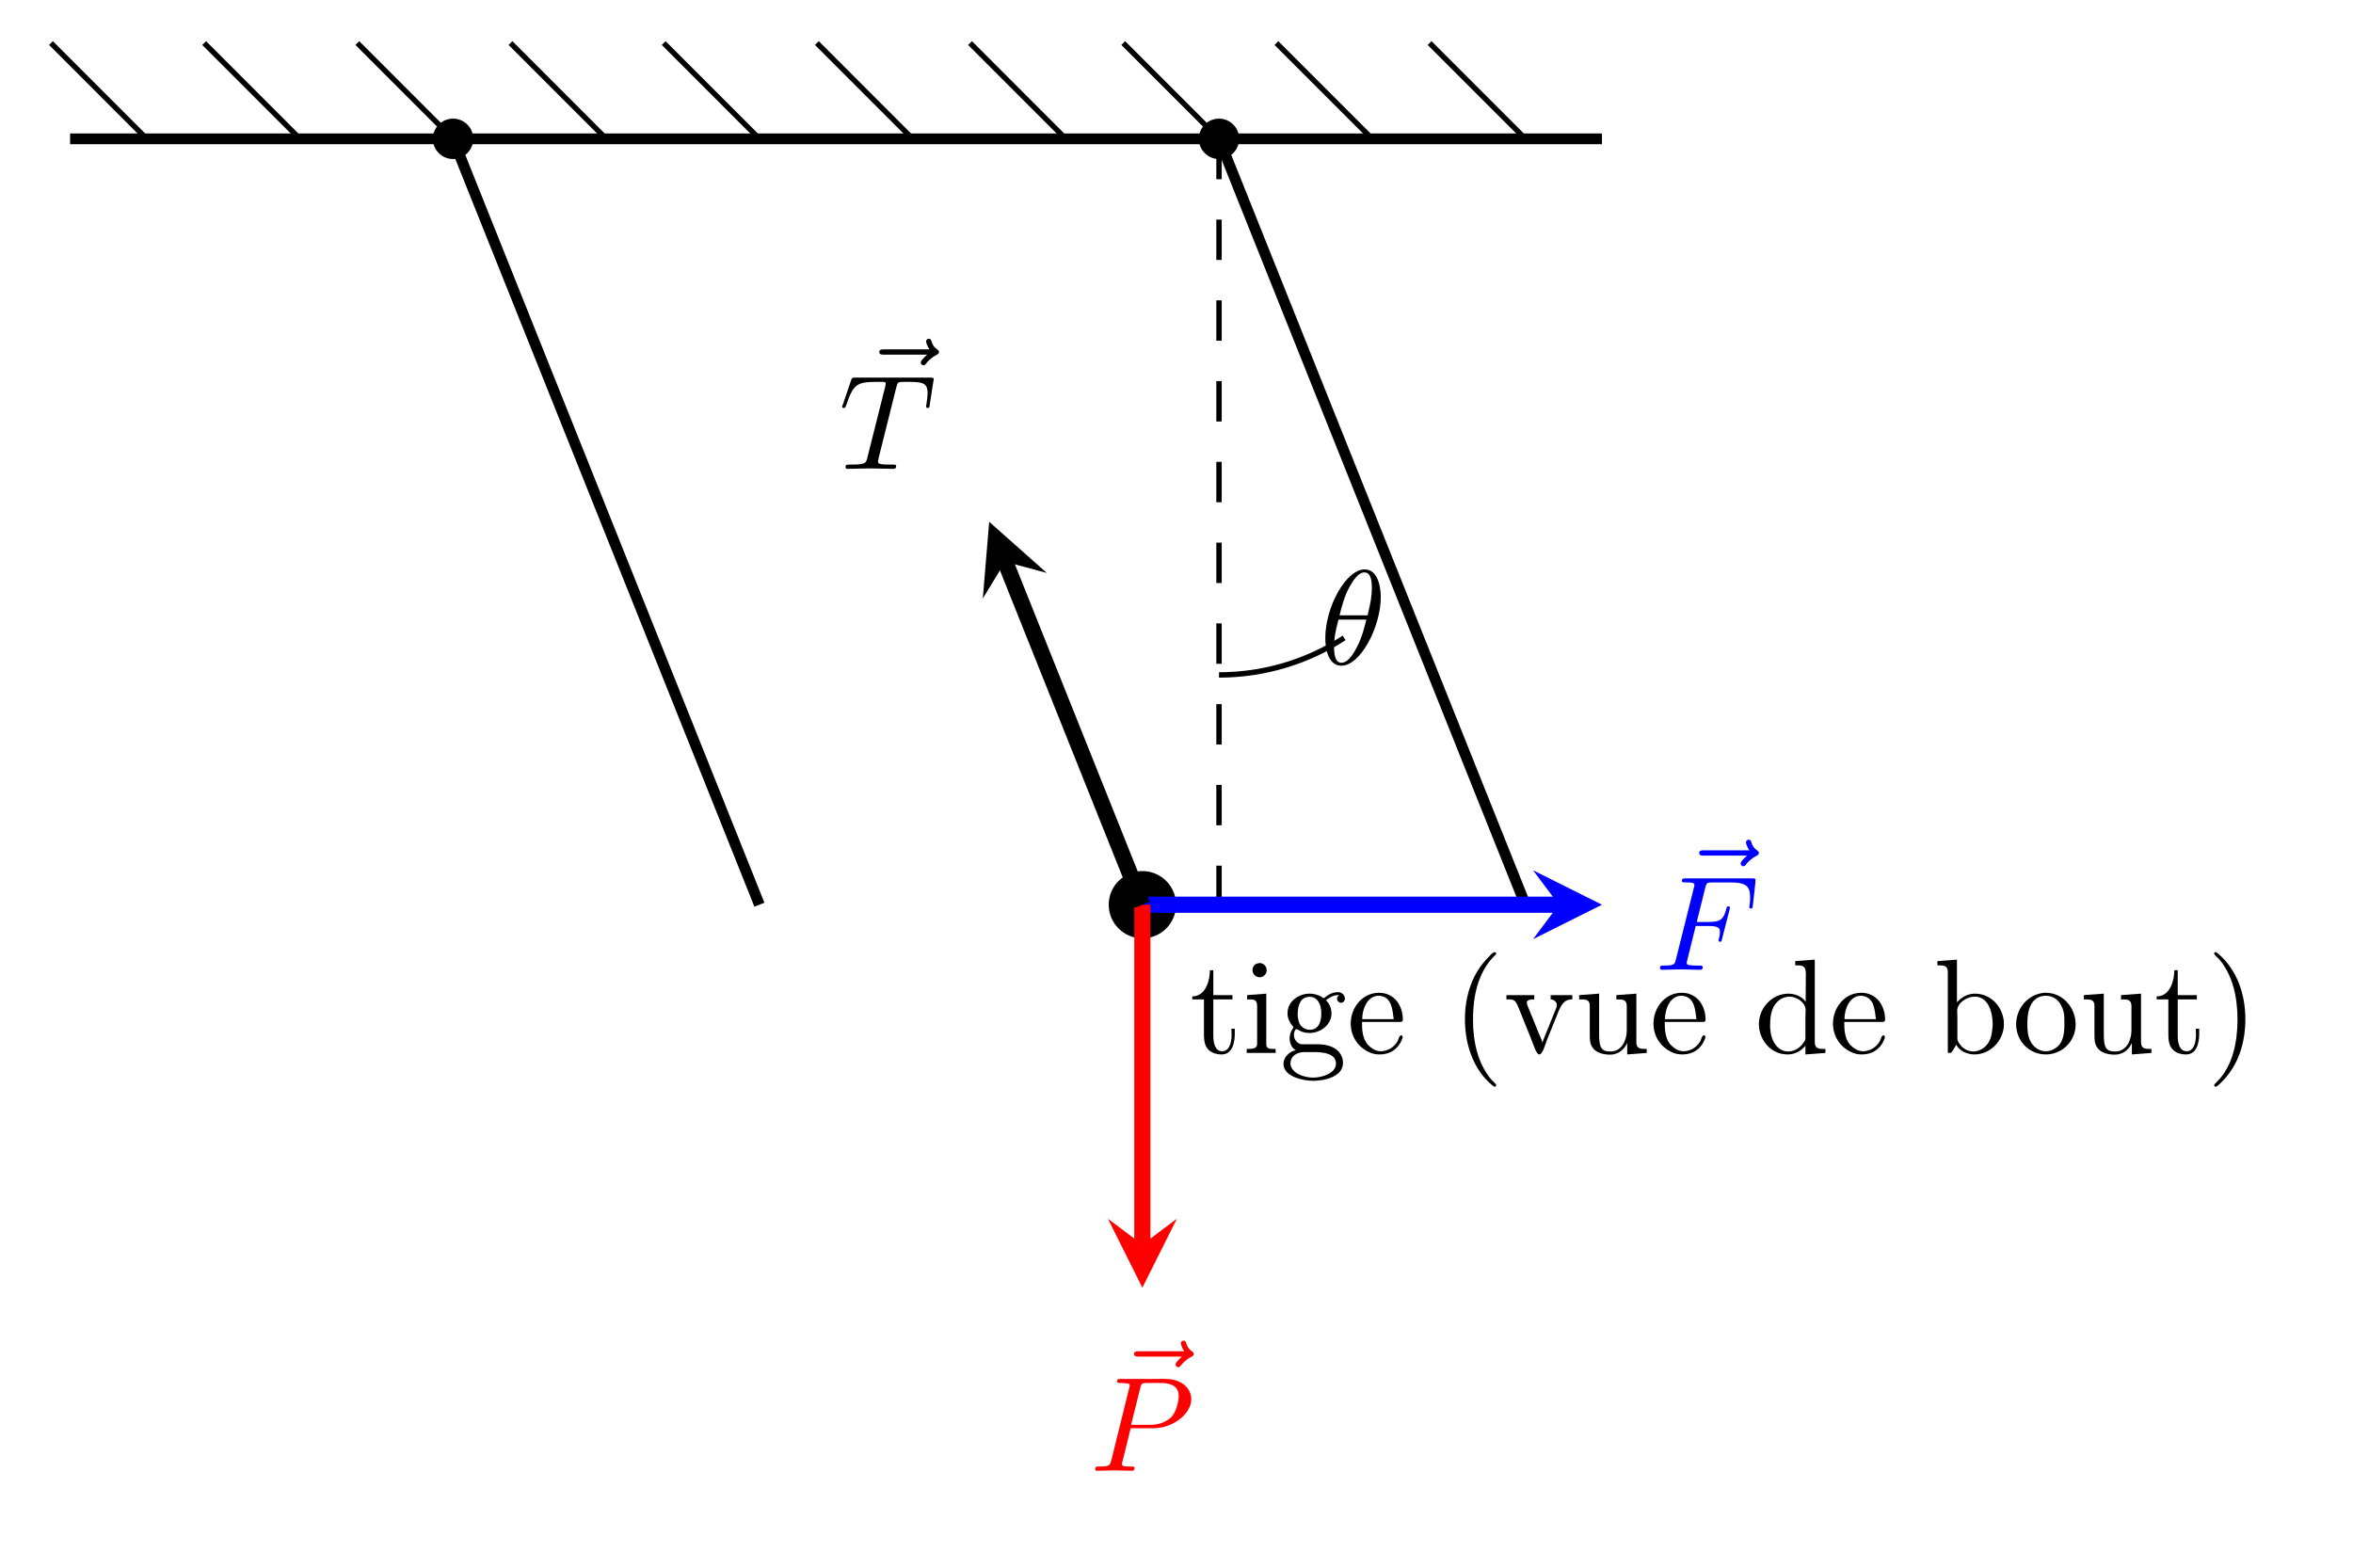
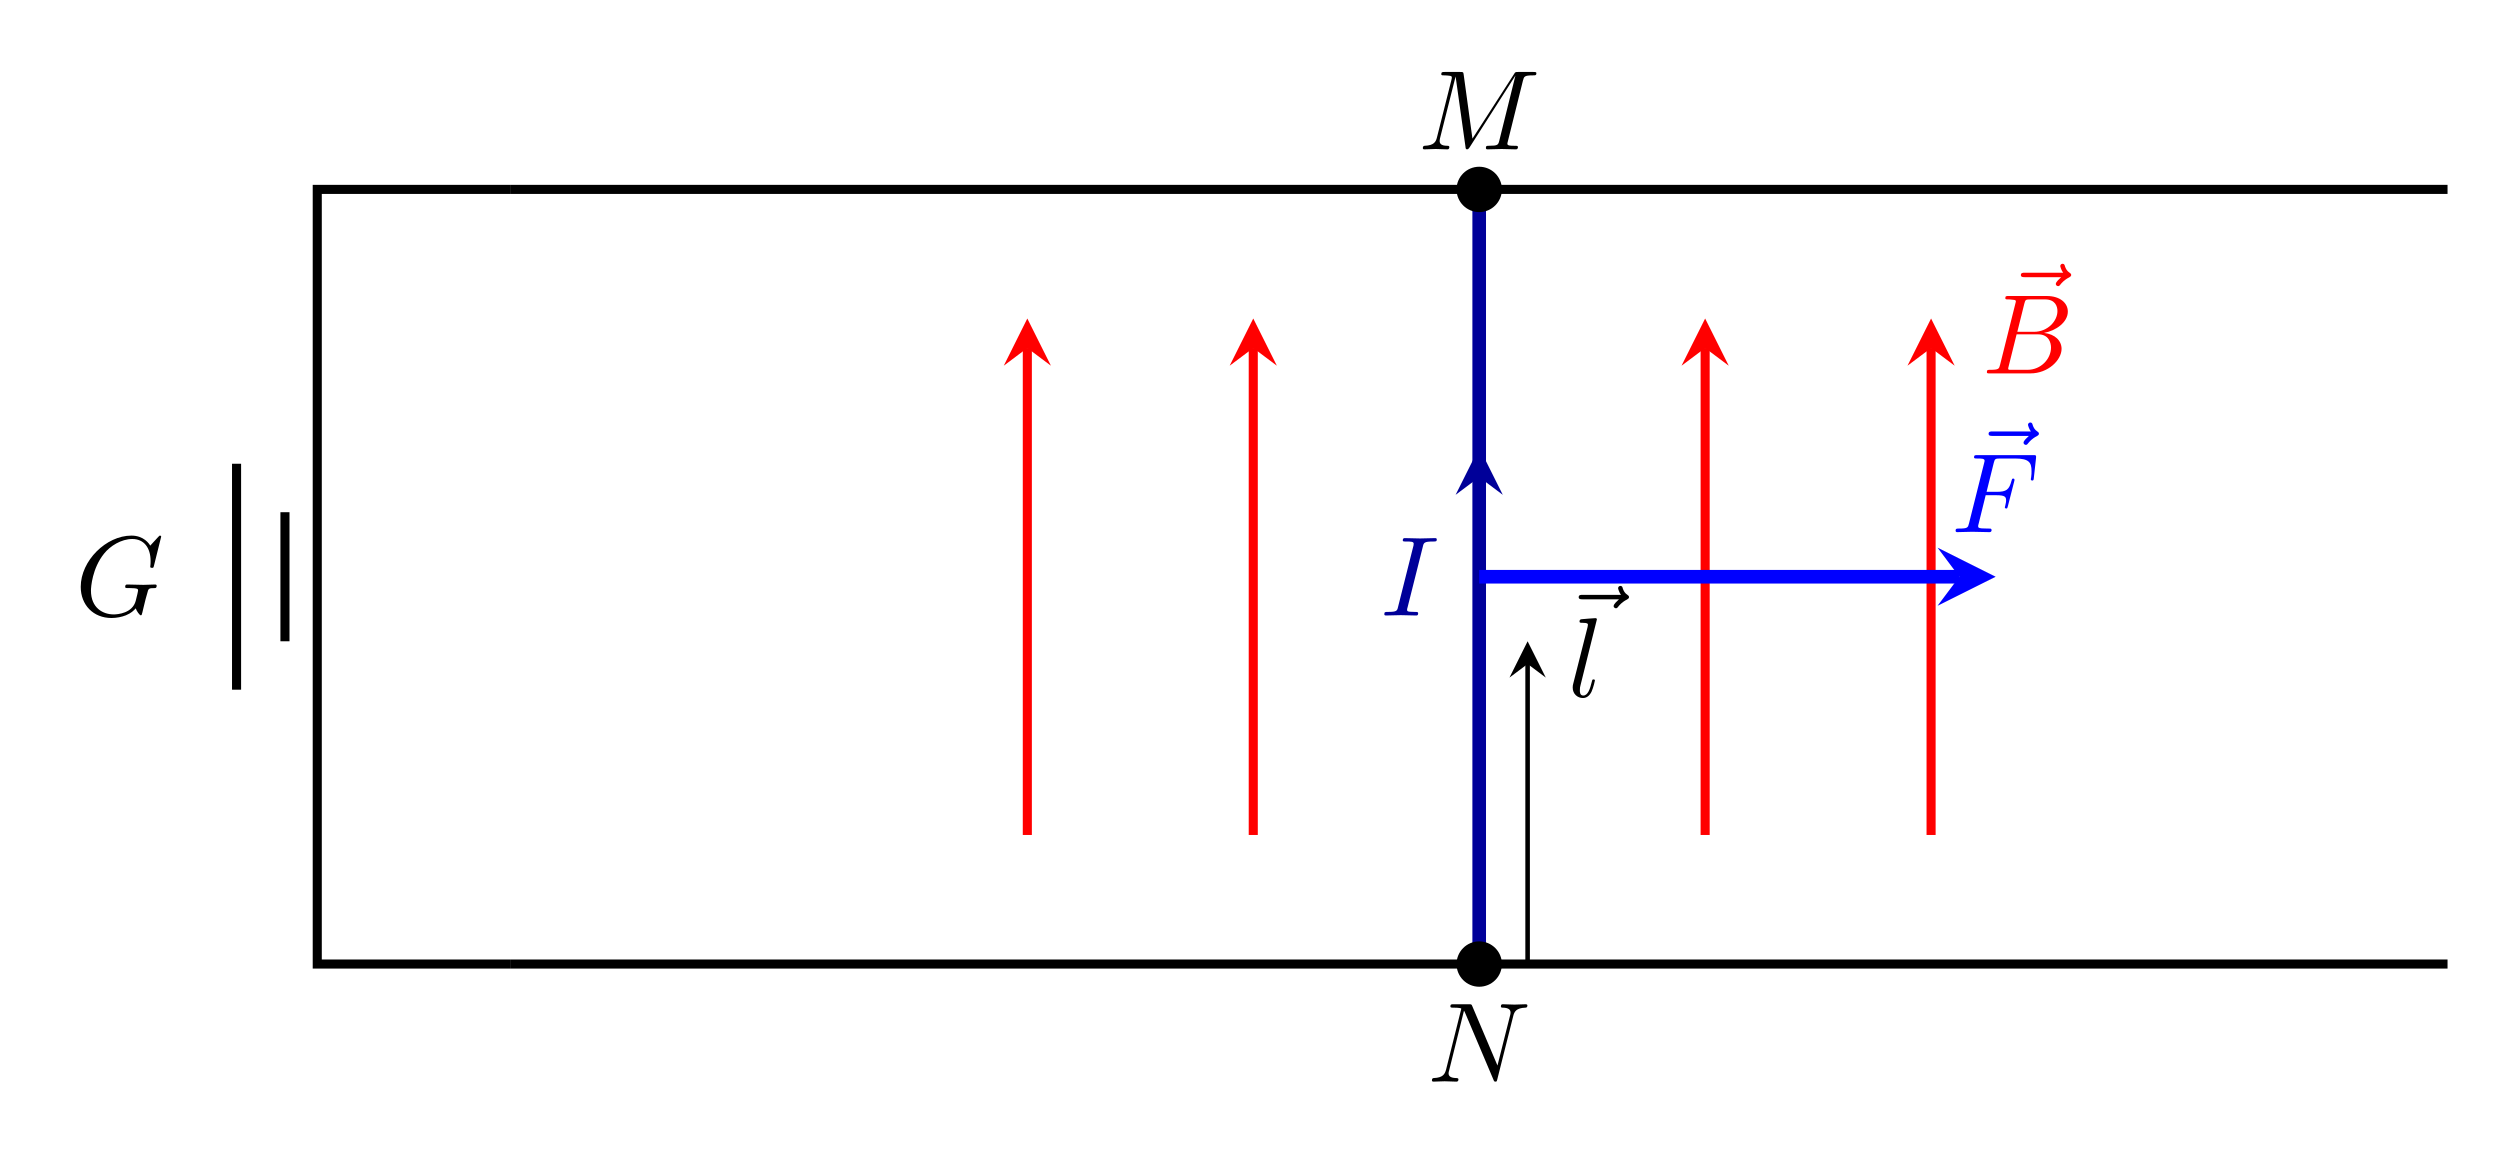
- <svg xmlns="http://www.w3.org/2000/svg" xmlns:xlink="http://www.w3.org/1999/xlink" width="172.931pt" height="115.176pt" viewBox="0 0 172.931 115.176">
+ <svg xmlns="http://www.w3.org/2000/svg" xmlns:xlink="http://www.w3.org/1999/xlink" width="218.056pt" height="101.302pt" viewBox="0 0 218.056 101.302">
  <defs>
    <g>
      <g id="glyph-0-0">
-         <path d="M 1.469 -6.094 C 1.469 -5.406 1.188 -4.172 0.172 -4.172 L 0.172 -3.953 L 1.031 -3.953 L 1.031 -1.406 C 1.031 -1.078 1.047 -0.75 1.203 -0.469 C 1.422 -0.062 1.891 0.094 2.328 0.094 C 3.141 0.094 3.297 -0.812 3.297 -1.438 L 3.297 -1.797 L 3.047 -1.797 C 3.047 -1.656 3.062 -1.5 3.062 -1.344 C 3.062 -0.906 2.953 -0.141 2.375 -0.141 C 1.812 -0.141 1.719 -0.828 1.719 -1.281 L 1.719 -3.953 L 3.125 -3.953 L 3.125 -4.266 L 1.719 -4.266 L 1.719 -6.094 Z M 1.469 -6.094 " />
+         <path d="M 7.516 -6.875 C 7.516 -6.906 7.5 -6.969 7.406 -6.969 C 7.375 -6.969 7.375 -6.969 7.266 -6.859 L 6.562 -6.094 C 6.484 -6.234 6.016 -6.969 4.922 -6.969 C 2.719 -6.969 0.5 -4.781 0.5 -2.5 C 0.5 -0.922 1.594 0.219 3.188 0.219 C 3.625 0.219 4.078 0.125 4.438 -0.016 C 4.922 -0.219 5.109 -0.422 5.297 -0.625 C 5.375 -0.375 5.641 -0.016 5.734 -0.016 C 5.781 -0.016 5.812 -0.047 5.812 -0.047 C 5.828 -0.062 5.922 -0.438 5.969 -0.656 L 6.156 -1.422 C 6.203 -1.578 6.25 -1.75 6.297 -1.922 C 6.406 -2.359 6.406 -2.391 6.969 -2.391 C 7.016 -2.391 7.125 -2.406 7.125 -2.594 C 7.125 -2.656 7.078 -2.703 7 -2.703 C 6.781 -2.703 6.188 -2.672 5.969 -2.672 C 5.656 -2.672 4.891 -2.703 4.578 -2.703 C 4.484 -2.703 4.375 -2.703 4.375 -2.5 C 4.375 -2.391 4.453 -2.391 4.672 -2.391 C 4.672 -2.391 4.969 -2.391 5.188 -2.375 C 5.453 -2.344 5.5 -2.312 5.5 -2.188 C 5.5 -2.094 5.391 -1.656 5.297 -1.281 C 5.016 -0.203 3.734 -0.094 3.375 -0.094 C 2.438 -0.094 1.391 -0.656 1.391 -2.172 C 1.391 -2.469 1.5 -4.109 2.531 -5.391 C 3.062 -6.062 4.031 -6.672 5 -6.672 C 6.016 -6.672 6.594 -5.906 6.594 -4.75 C 6.594 -4.359 6.562 -4.359 6.562 -4.25 C 6.562 -4.156 6.672 -4.156 6.719 -4.156 C 6.844 -4.156 6.844 -4.172 6.891 -4.359 Z M 7.516 -6.875 " />
      </g>
      <g id="glyph-0-1">
-         <path d="M 0.359 -4.266 L 0.359 -3.953 L 0.547 -3.953 C 0.844 -3.953 1.094 -3.922 1.094 -3.469 L 1.094 -0.719 C 1.094 -0.375 0.922 -0.312 0.328 -0.312 L 0.328 -0.016 L 2.453 -0.016 L 2.453 -0.312 L 2.25 -0.312 C 2 -0.312 1.766 -0.344 1.766 -0.656 L 1.766 -4.375 Z M 1.203 -6.609 C 0.953 -6.594 0.75 -6.375 0.75 -6.109 C 0.75 -5.812 1 -5.578 1.281 -5.578 C 1.547 -5.578 1.797 -5.797 1.797 -6.109 C 1.797 -6.391 1.547 -6.625 1.281 -6.625 C 1.25 -6.625 1.219 -6.609 1.203 -6.609 Z M 1.203 -6.609 " />
+         <path d="M 7.484 -5.719 C 7.578 -6.109 7.75 -6.422 8.547 -6.453 C 8.594 -6.453 8.719 -6.453 8.719 -6.641 C 8.719 -6.656 8.719 -6.75 8.578 -6.75 C 8.266 -6.75 7.906 -6.719 7.594 -6.719 C 7.25 -6.719 6.906 -6.75 6.578 -6.75 C 6.516 -6.75 6.406 -6.75 6.406 -6.562 C 6.406 -6.453 6.5 -6.453 6.578 -6.453 C 7.141 -6.438 7.25 -6.234 7.25 -6.016 C 7.25 -5.984 7.234 -5.828 7.219 -5.812 L 6.109 -1.406 L 3.922 -6.562 C 3.844 -6.75 3.844 -6.75 3.609 -6.75 L 2.281 -6.75 C 2.094 -6.75 2 -6.75 2 -6.562 C 2 -6.453 2.094 -6.453 2.281 -6.453 C 2.328 -6.453 2.953 -6.453 2.953 -6.359 L 1.625 -1.047 C 1.516 -0.656 1.359 -0.344 0.547 -0.312 C 0.5 -0.312 0.391 -0.297 0.391 -0.109 C 0.391 -0.047 0.438 0 0.516 0 C 0.828 0 1.172 -0.031 1.5 -0.031 C 1.844 -0.031 2.203 0 2.516 0 C 2.578 0 2.703 0 2.703 -0.203 C 2.703 -0.297 2.609 -0.312 2.5 -0.312 C 1.922 -0.328 1.844 -0.547 1.844 -0.734 C 1.844 -0.812 1.859 -0.859 1.891 -0.969 L 3.188 -6.188 C 3.234 -6.125 3.234 -6.109 3.281 -6.016 L 5.75 -0.188 C 5.812 -0.016 5.844 0 5.938 0 C 6.047 0 6.047 -0.031 6.094 -0.203 Z M 7.484 -5.719 " />
      </g>
      <g id="glyph-0-2">
-         <path d="M 1.172 -0.234 L 1.172 -0.219 C 0.719 -0.125 0.281 0.312 0.281 0.781 C 0.281 1.719 1.703 2.031 2.469 2.031 C 3.297 2.031 4.656 1.734 4.656 0.719 C 4.656 0.062 4.203 -0.375 3.609 -0.547 C 3.25 -0.656 2.891 -0.656 2.516 -0.656 L 1.609 -0.656 C 1.297 -0.688 1.047 -1.016 1.047 -1.328 L 1.047 -1.375 C 1.062 -1.5 1.125 -1.766 1.219 -1.766 C 1.359 -1.734 1.5 -1.625 1.641 -1.578 C 1.812 -1.516 2.016 -1.484 2.203 -1.484 C 3.016 -1.484 3.812 -2.094 3.812 -2.922 C 3.812 -3.266 3.672 -3.656 3.406 -3.875 L 3.406 -3.891 C 3.672 -4.078 3.922 -4.266 4.281 -4.266 C 4.312 -4.266 4.344 -4.266 4.375 -4.25 C 4.281 -4.188 4.219 -4.125 4.219 -4 C 4.219 -3.844 4.359 -3.703 4.516 -3.703 C 4.672 -3.703 4.797 -3.844 4.797 -4 C 4.797 -4.266 4.578 -4.484 4.297 -4.484 C 3.953 -4.484 3.625 -4.344 3.359 -4.125 C 3.328 -4.094 3.297 -4.062 3.25 -4.047 C 3.188 -4.047 3.109 -4.125 3.062 -4.156 C 2.797 -4.297 2.5 -4.375 2.203 -4.375 C 1.422 -4.375 0.578 -3.828 0.578 -2.922 C 0.578 -2.594 0.719 -2.297 0.906 -2.047 C 0.953 -2 1.016 -1.953 1.016 -1.906 C 1.016 -1.859 0.953 -1.812 0.938 -1.766 C 0.812 -1.578 0.734 -1.328 0.734 -1.094 C 0.734 -0.781 0.875 -0.375 1.172 -0.234 Z M 0.797 0.828 L 0.797 0.75 C 0.797 0.234 1.25 -0.078 1.797 -0.078 L 2.562 -0.078 C 3.188 -0.078 4.141 0.016 4.141 0.766 C 4.141 1.5 3.078 1.797 2.469 1.797 C 1.812 1.797 0.906 1.5 0.797 0.828 Z M 1.328 -2.734 L 1.328 -2.859 C 1.328 -3.406 1.469 -4.141 2.203 -4.141 C 2.812 -4.141 3.062 -3.562 3.062 -2.922 C 3.062 -2.516 2.984 -1.719 2.203 -1.719 C 1.953 -1.719 1.703 -1.844 1.531 -2.062 C 1.391 -2.25 1.359 -2.5 1.328 -2.734 Z M 1.328 -2.734 " />
+         <path d="M 9.156 -6 C 9.25 -6.344 9.266 -6.453 10.016 -6.453 C 10.234 -6.453 10.328 -6.453 10.328 -6.641 C 10.328 -6.75 10.234 -6.75 10.062 -6.75 L 8.75 -6.75 C 8.5 -6.75 8.484 -6.75 8.375 -6.562 L 4.75 -0.938 L 3.984 -6.531 C 3.953 -6.75 3.938 -6.75 3.672 -6.75 L 2.328 -6.75 C 2.141 -6.75 2.031 -6.75 2.031 -6.562 C 2.031 -6.453 2.109 -6.453 2.312 -6.453 C 2.438 -6.453 2.625 -6.438 2.734 -6.422 C 2.891 -6.406 2.953 -6.375 2.953 -6.266 C 2.953 -6.234 2.953 -6.203 2.922 -6.078 L 1.656 -1.047 C 1.562 -0.656 1.391 -0.344 0.594 -0.312 C 0.547 -0.312 0.422 -0.297 0.422 -0.125 C 0.422 -0.031 0.469 0 0.547 0 C 0.875 0 1.219 -0.031 1.547 -0.031 C 1.875 -0.031 2.234 0 2.562 0 C 2.609 0 2.734 0 2.734 -0.203 C 2.734 -0.312 2.625 -0.312 2.562 -0.312 C 2 -0.312 1.891 -0.516 1.891 -0.734 C 1.891 -0.812 1.906 -0.859 1.922 -0.969 L 3.281 -6.359 L 4.141 -0.234 C 4.156 -0.109 4.156 0 4.281 0 C 4.391 0 4.453 -0.109 4.5 -0.172 L 8.5 -6.438 L 7.094 -0.766 C 7 -0.391 6.969 -0.312 6.188 -0.312 C 6.016 -0.312 5.922 -0.312 5.922 -0.125 C 5.922 0 6.031 0 6.062 0 C 6.344 0 7.016 -0.031 7.297 -0.031 C 7.688 -0.031 8.125 0 8.531 0 C 8.578 0 8.719 0 8.719 -0.203 C 8.719 -0.312 8.625 -0.312 8.438 -0.312 C 8.078 -0.312 7.797 -0.312 7.797 -0.484 C 7.797 -0.531 7.797 -0.547 7.844 -0.719 Z M 9.156 -6 " />
      </g>
      <g id="glyph-0-3">
-         <path d="M 1.109 -2.297 L 3.953 -2.297 C 4.062 -2.297 4.109 -2.359 4.109 -2.469 C 4.109 -3.516 3.469 -4.438 2.359 -4.438 C 1.141 -4.438 0.281 -3.359 0.281 -2.172 C 0.281 -1.266 0.781 -0.453 1.656 -0.062 C 1.875 0.047 2.141 0.094 2.391 0.094 L 2.422 0.094 C 3.188 0.094 3.812 -0.328 4.078 -1.094 C 4.094 -1.125 4.094 -1.156 4.094 -1.188 C 4.094 -1.25 4.062 -1.312 3.984 -1.312 C 3.844 -1.312 3.781 -0.984 3.719 -0.875 C 3.469 -0.438 3 -0.141 2.484 -0.141 C 2.109 -0.141 1.797 -0.359 1.531 -0.625 C 1.141 -1.078 1.109 -1.719 1.109 -2.297 Z M 1.125 -2.5 C 1.125 -3.266 1.516 -4.219 2.328 -4.219 L 2.391 -4.219 C 3.359 -4.125 3.344 -3.094 3.438 -2.5 Z M 1.125 -2.5 " />
+         <path d="M 3.703 -6 C 3.781 -6.344 3.812 -6.453 4.594 -6.453 C 4.844 -6.453 4.922 -6.453 4.922 -6.641 C 4.922 -6.75 4.812 -6.75 4.766 -6.75 C 4.484 -6.75 3.75 -6.719 3.469 -6.719 C 3.172 -6.719 2.438 -6.75 2.141 -6.75 C 2.078 -6.75 1.953 -6.75 1.953 -6.562 C 1.953 -6.453 2.031 -6.453 2.219 -6.453 C 2.641 -6.453 2.906 -6.453 2.906 -6.266 C 2.906 -6.219 2.906 -6.188 2.891 -6.109 L 1.547 -0.766 C 1.469 -0.406 1.438 -0.312 0.656 -0.312 C 0.422 -0.312 0.344 -0.312 0.344 -0.109 C 0.344 0 0.453 0 0.484 0 C 0.766 0 1.5 -0.031 1.781 -0.031 C 2.078 -0.031 2.812 0 3.109 0 C 3.188 0 3.297 0 3.297 -0.188 C 3.297 -0.312 3.219 -0.312 3 -0.312 C 2.828 -0.312 2.781 -0.312 2.578 -0.328 C 2.375 -0.344 2.328 -0.391 2.328 -0.5 C 2.328 -0.578 2.359 -0.656 2.375 -0.719 Z M 3.703 -6 " />
      </g>
      <g id="glyph-0-4">
-         <path d="M 3.141 -7.422 C 3 -7.375 2.812 -7.172 2.703 -7.047 C 1.484 -5.828 0.984 -4.156 0.984 -2.484 C 0.984 -0.688 1.578 1.219 3.031 2.391 C 3.078 2.406 3.141 2.469 3.188 2.469 C 3.25 2.469 3.281 2.406 3.281 2.359 C 3.281 2.25 3.016 2.047 2.906 1.922 C 1.891 0.703 1.578 -0.922 1.578 -2.469 C 1.578 -4.109 1.906 -5.891 3.125 -7.125 C 3.188 -7.188 3.281 -7.25 3.281 -7.328 C 3.281 -7.391 3.234 -7.422 3.172 -7.422 C 3.172 -7.422 3.141 -7.422 3.141 -7.422 Z M 3.141 -7.422 " />
+         <path d="M 5.312 -5.891 C 5.172 -5.75 4.844 -5.484 4.844 -5.297 C 4.844 -5.203 4.938 -5.109 5.047 -5.109 C 5.141 -5.109 5.188 -5.172 5.234 -5.234 C 5.344 -5.375 5.578 -5.656 6.016 -5.875 C 6.078 -5.922 6.188 -5.969 6.188 -6.078 C 6.188 -6.188 6.109 -6.234 6.047 -6.281 C 5.828 -6.422 5.719 -6.609 5.641 -6.844 C 5.625 -6.938 5.578 -7.062 5.438 -7.062 C 5.297 -7.062 5.234 -6.938 5.234 -6.859 C 5.234 -6.812 5.328 -6.484 5.484 -6.281 L 2.141 -6.281 C 1.984 -6.281 1.797 -6.281 1.797 -6.078 C 1.797 -5.891 1.984 -5.891 2.141 -5.891 Z M 5.312 -5.891 " />
      </g>
      <g id="glyph-0-5">
-         <path d="M 0.188 -4.266 L 0.188 -3.953 L 0.375 -3.953 C 0.875 -3.953 0.906 -3.766 1.219 -3 L 2.016 -1.016 C 2.172 -0.641 2.375 0.094 2.609 0.094 C 2.844 0.094 3.031 -0.609 3.172 -0.984 L 4 -3.031 C 4.25 -3.641 4.469 -3.953 5.031 -3.953 L 5.031 -4.266 L 3.438 -4.266 L 3.438 -3.953 C 3.656 -3.953 3.891 -3.781 3.891 -3.547 C 3.891 -3.422 3.844 -3.281 3.781 -3.156 C 3.5 -2.453 3.219 -1.766 2.938 -1.062 C 2.906 -0.984 2.859 -0.891 2.844 -0.797 L 2.828 -0.797 C 2.766 -1.016 2.656 -1.25 2.562 -1.469 L 1.75 -3.469 C 1.719 -3.547 1.688 -3.625 1.688 -3.703 L 1.688 -3.75 C 1.734 -3.953 2.031 -3.953 2.234 -3.953 L 2.234 -4.266 Z M 0.188 -4.266 " />
+         <path d="M 1.578 -0.766 C 1.484 -0.391 1.469 -0.312 0.688 -0.312 C 0.516 -0.312 0.422 -0.312 0.422 -0.109 C 0.422 0 0.5 0 0.688 0 L 4.219 0 C 5.781 0 6.938 -1.172 6.938 -2.141 C 6.938 -2.844 6.375 -3.422 5.406 -3.531 C 6.438 -3.719 7.484 -4.453 7.484 -5.391 C 7.484 -6.125 6.828 -6.75 5.641 -6.75 L 2.312 -6.75 C 2.125 -6.75 2.031 -6.75 2.031 -6.562 C 2.031 -6.453 2.109 -6.453 2.297 -6.453 C 2.328 -6.453 2.516 -6.453 2.688 -6.422 C 2.859 -6.406 2.953 -6.406 2.953 -6.266 C 2.953 -6.234 2.938 -6.203 2.906 -6.078 Z M 3.078 -3.625 L 3.688 -6.078 C 3.781 -6.422 3.797 -6.453 4.219 -6.453 L 5.5 -6.453 C 6.375 -6.453 6.578 -5.859 6.578 -5.438 C 6.578 -4.562 5.734 -3.625 4.516 -3.625 Z M 2.625 -0.312 C 2.5 -0.312 2.469 -0.312 2.406 -0.312 C 2.312 -0.328 2.281 -0.344 2.281 -0.422 C 2.281 -0.438 2.281 -0.469 2.328 -0.641 L 3.016 -3.406 L 4.891 -3.406 C 5.828 -3.406 6.016 -2.672 6.016 -2.25 C 6.016 -1.266 5.141 -0.312 3.969 -0.312 Z M 2.625 -0.312 " />
      </g>
      <g id="glyph-0-6">
-         <path d="M 0.312 -4.266 L 0.312 -3.953 L 0.453 -3.953 C 0.734 -3.953 1.016 -3.938 1.078 -3.641 C 1.094 -3.531 1.094 -3.438 1.094 -3.328 L 1.094 -1.359 C 1.094 -1.031 1.094 -0.719 1.281 -0.438 C 1.547 -0.016 2.109 0.109 2.578 0.109 C 3.016 0.109 3.422 -0.094 3.672 -0.453 C 3.734 -0.547 3.812 -0.656 3.844 -0.766 L 3.844 0.094 L 5.281 -0.016 L 5.281 -0.312 L 5.141 -0.312 C 4.812 -0.312 4.516 -0.344 4.516 -0.797 L 4.516 -4.375 L 3.047 -4.266 L 3.047 -3.953 L 3.188 -3.953 C 3.516 -3.953 3.812 -3.922 3.812 -3.469 L 3.812 -1.672 C 3.812 -0.938 3.438 -0.125 2.625 -0.125 C 2.062 -0.125 1.781 -0.266 1.781 -1.312 L 1.781 -4.375 Z M 0.312 -4.266 " />
+         <path d="M 3 -3.219 L 3.953 -3.219 C 4.703 -3.219 4.781 -3.062 4.781 -2.766 C 4.781 -2.703 4.781 -2.578 4.703 -2.281 C 4.688 -2.234 4.672 -2.203 4.672 -2.172 C 4.672 -2.094 4.734 -2.062 4.797 -2.062 C 4.891 -2.062 4.891 -2.094 4.938 -2.266 L 5.484 -4.406 C 5.516 -4.516 5.516 -4.547 5.516 -4.562 C 5.516 -4.594 5.5 -4.672 5.406 -4.672 C 5.297 -4.672 5.297 -4.625 5.25 -4.469 C 5.047 -3.703 4.812 -3.516 3.969 -3.516 L 3.078 -3.516 L 3.703 -6.031 C 3.797 -6.375 3.812 -6.422 4.25 -6.422 L 5.547 -6.422 C 6.766 -6.422 7 -6.094 7 -5.328 C 7 -5.109 7 -5.062 6.969 -4.797 C 6.938 -4.672 6.938 -4.656 6.938 -4.625 C 6.938 -4.562 6.969 -4.5 7.062 -4.5 C 7.172 -4.5 7.188 -4.562 7.203 -4.75 L 7.391 -6.453 C 7.422 -6.719 7.375 -6.719 7.125 -6.719 L 2.281 -6.719 C 2.094 -6.719 1.984 -6.719 1.984 -6.531 C 1.984 -6.422 2.078 -6.422 2.266 -6.422 C 2.625 -6.422 2.906 -6.422 2.906 -6.234 C 2.906 -6.203 2.906 -6.188 2.859 -6 L 1.547 -0.766 C 1.453 -0.391 1.438 -0.312 0.656 -0.312 C 0.484 -0.312 0.375 -0.312 0.375 -0.125 C 0.375 0 0.5 0 0.531 0 C 0.812 0 1.547 -0.031 1.828 -0.031 C 2.156 -0.031 2.984 0 3.297 0 C 3.391 0 3.516 0 3.516 -0.188 C 3.516 -0.266 3.453 -0.281 3.453 -0.297 C 3.422 -0.312 3.406 -0.312 3.172 -0.312 C 2.953 -0.312 2.906 -0.312 2.656 -0.328 C 2.375 -0.359 2.344 -0.391 2.344 -0.531 C 2.344 -0.547 2.344 -0.609 2.391 -0.75 Z M 3 -3.219 " />
      </g>
      <g id="glyph-0-7">
-         <path d="M 3 -6.766 L 3 -6.453 L 3.172 -6.453 C 3.516 -6.453 3.781 -6.422 3.781 -5.844 L 3.766 -3.766 C 3.531 -4.156 2.969 -4.375 2.516 -4.375 C 1.297 -4.375 0.328 -3.328 0.328 -2.125 C 0.328 -1.062 1.141 0.094 2.438 0.094 C 2.953 0.094 3.422 -0.141 3.75 -0.547 L 3.75 0.094 L 5.219 -0.016 L 5.219 -0.312 L 5.047 -0.312 C 4.734 -0.312 4.438 -0.344 4.438 -0.812 L 4.438 -6.875 Z M 1.156 -1.891 L 1.156 -2.031 C 1.156 -2.766 1.25 -3.516 1.922 -3.969 C 2.125 -4.078 2.359 -4.156 2.578 -4.156 C 3.062 -4.156 3.766 -3.766 3.766 -3.141 C 3.766 -3 3.75 -2.875 3.75 -2.75 L 3.75 -1.109 C 3.75 -0.984 3.703 -0.891 3.625 -0.797 C 3.375 -0.406 2.953 -0.125 2.484 -0.125 C 1.766 -0.125 1.312 -0.781 1.203 -1.469 C 1.172 -1.609 1.172 -1.75 1.156 -1.891 Z M 1.156 -1.891 " />
-       </g>
-       <g id="glyph-0-8">
-         <path d="M 0.266 -6.766 L 0.266 -6.453 L 0.438 -6.453 C 0.734 -6.453 1.031 -6.422 1.031 -5.969 L 1.031 -0.016 L 1.281 -0.031 L 1.406 -0.203 L 1.641 -0.609 L 1.656 -0.609 C 1.906 -0.141 2.484 0.094 2.984 0.094 C 4.203 0.094 5.156 -0.969 5.156 -2.141 C 5.156 -3.281 4.281 -4.375 3.016 -4.375 C 2.5 -4.375 2.047 -4.125 1.703 -3.734 L 1.703 -6.875 Z M 4.312 -1.906 C 4.266 -1.422 4.219 -1.016 3.922 -0.641 C 3.672 -0.328 3.297 -0.125 2.906 -0.125 C 2.484 -0.125 2.094 -0.359 1.875 -0.719 C 1.797 -0.828 1.734 -0.922 1.734 -1.062 L 1.734 -2.719 C 1.734 -2.844 1.719 -2.984 1.719 -3.109 C 1.719 -3.703 2.438 -4.156 3 -4.156 C 4.062 -4.156 4.328 -2.906 4.328 -2.125 C 4.328 -2.047 4.328 -1.984 4.312 -1.906 Z M 4.312 -1.906 " />
-       </g>
-       <g id="glyph-0-9">
-         <path d="M 2.328 -4.438 C 1.078 -4.297 0.281 -3.25 0.281 -2.109 C 0.281 -0.984 1.156 0.094 2.469 0.094 C 3.656 0.094 4.656 -0.875 4.656 -2.109 C 4.656 -3.297 3.766 -4.438 2.453 -4.438 C 2.406 -4.438 2.359 -4.438 2.328 -4.438 Z M 1.109 -1.875 L 1.109 -2.312 C 1.109 -3.062 1.344 -4.219 2.469 -4.219 C 3.266 -4.219 3.719 -3.547 3.812 -2.797 C 3.828 -2.578 3.828 -2.359 3.828 -2.141 C 3.828 -1.5 3.766 -0.703 3.125 -0.344 C 2.922 -0.203 2.703 -0.141 2.484 -0.141 C 1.766 -0.141 1.25 -0.719 1.141 -1.484 C 1.125 -1.609 1.125 -1.75 1.109 -1.875 Z M 1.109 -1.875 " />
-       </g>
-       <g id="glyph-0-10">
-         <path d="M 0.609 -7.422 C 0.578 -7.391 0.547 -7.375 0.547 -7.344 C 0.547 -7.219 0.781 -7.047 0.891 -6.938 C 1.953 -5.703 2.266 -4.031 2.266 -2.469 C 2.266 -0.875 1.938 0.938 0.75 2.109 C 0.688 2.188 0.547 2.281 0.547 2.359 C 0.547 2.406 0.609 2.469 0.656 2.469 L 0.672 2.469 C 0.797 2.438 0.984 2.234 1.109 2.109 C 2.359 0.875 2.844 -0.812 2.844 -2.5 C 2.844 -4.312 2.25 -6.125 0.812 -7.344 C 0.766 -7.375 0.719 -7.422 0.656 -7.422 C 0.641 -7.422 0.641 -7.422 0.609 -7.422 Z M 0.609 -7.422 " />
-       </g>
-       <g id="glyph-1-0">
-         <path d="M 4.5 -4.938 C 4.5 -5.594 4.328 -6.969 3.312 -6.969 C 1.938 -6.969 0.422 -4.188 0.422 -1.922 C 0.422 -0.984 0.703 0.109 1.609 0.109 C 3 0.109 4.5 -2.734 4.5 -4.938 Z M 1.469 -3.594 C 1.625 -4.219 1.828 -5.016 2.219 -5.719 C 2.5 -6.203 2.859 -6.75 3.297 -6.75 C 3.781 -6.75 3.844 -6.125 3.844 -5.562 C 3.844 -5.078 3.766 -4.562 3.531 -3.594 Z M 3.438 -3.281 C 3.328 -2.812 3.125 -1.984 2.75 -1.266 C 2.406 -0.594 2.031 -0.109 1.609 -0.109 C 1.281 -0.109 1.062 -0.391 1.062 -1.312 C 1.062 -1.734 1.125 -2.297 1.391 -3.281 Z M 3.438 -3.281 " />
-       </g>
-       <g id="glyph-1-1">
-         <path d="M 5.312 -5.891 C 5.172 -5.75 4.844 -5.484 4.844 -5.297 C 4.844 -5.203 4.938 -5.109 5.047 -5.109 C 5.141 -5.109 5.188 -5.172 5.234 -5.234 C 5.344 -5.375 5.578 -5.656 6.016 -5.875 C 6.078 -5.922 6.188 -5.969 6.188 -6.078 C 6.188 -6.188 6.109 -6.234 6.047 -6.281 C 5.828 -6.422 5.719 -6.609 5.641 -6.844 C 5.625 -6.938 5.578 -7.062 5.438 -7.062 C 5.297 -7.062 5.234 -6.938 5.234 -6.859 C 5.234 -6.812 5.328 -6.484 5.484 -6.281 L 2.141 -6.281 C 1.984 -6.281 1.797 -6.281 1.797 -6.078 C 1.797 -5.891 1.984 -5.891 2.141 -5.891 Z M 5.312 -5.891 " />
-       </g>
-       <g id="glyph-1-2">
-         <path d="M 3 -3.219 L 3.953 -3.219 C 4.703 -3.219 4.781 -3.062 4.781 -2.766 C 4.781 -2.703 4.781 -2.578 4.703 -2.281 C 4.688 -2.234 4.672 -2.203 4.672 -2.172 C 4.672 -2.094 4.734 -2.062 4.797 -2.062 C 4.891 -2.062 4.891 -2.094 4.938 -2.266 L 5.484 -4.406 C 5.516 -4.516 5.516 -4.547 5.516 -4.562 C 5.516 -4.594 5.5 -4.672 5.406 -4.672 C 5.297 -4.672 5.297 -4.625 5.25 -4.469 C 5.047 -3.703 4.812 -3.516 3.969 -3.516 L 3.078 -3.516 L 3.703 -6.031 C 3.797 -6.375 3.812 -6.422 4.25 -6.422 L 5.547 -6.422 C 6.766 -6.422 7 -6.094 7 -5.328 C 7 -5.109 7 -5.062 6.969 -4.797 C 6.938 -4.672 6.938 -4.656 6.938 -4.625 C 6.938 -4.562 6.969 -4.5 7.062 -4.5 C 7.172 -4.5 7.188 -4.562 7.203 -4.75 L 7.391 -6.453 C 7.422 -6.719 7.375 -6.719 7.125 -6.719 L 2.281 -6.719 C 2.094 -6.719 1.984 -6.719 1.984 -6.531 C 1.984 -6.422 2.078 -6.422 2.266 -6.422 C 2.625 -6.422 2.906 -6.422 2.906 -6.234 C 2.906 -6.203 2.906 -6.188 2.859 -6 L 1.547 -0.766 C 1.453 -0.391 1.438 -0.312 0.656 -0.312 C 0.484 -0.312 0.375 -0.312 0.375 -0.125 C 0.375 0 0.5 0 0.531 0 C 0.812 0 1.547 -0.031 1.828 -0.031 C 2.156 -0.031 2.984 0 3.297 0 C 3.391 0 3.516 0 3.516 -0.188 C 3.516 -0.266 3.453 -0.281 3.453 -0.297 C 3.422 -0.312 3.406 -0.312 3.172 -0.312 C 2.953 -0.312 2.906 -0.312 2.656 -0.328 C 2.375 -0.359 2.344 -0.391 2.344 -0.531 C 2.344 -0.547 2.344 -0.609 2.391 -0.75 Z M 3 -3.219 " />
-       </g>
-       <g id="glyph-1-3">
-         <path d="M 3 -3.125 L 4.672 -3.125 C 6.078 -3.125 7.453 -4.156 7.453 -5.266 C 7.453 -6.016 6.812 -6.75 5.516 -6.75 L 2.297 -6.75 C 2.109 -6.75 2 -6.75 2 -6.562 C 2 -6.453 2.094 -6.453 2.297 -6.453 C 2.422 -6.453 2.594 -6.438 2.719 -6.422 C 2.875 -6.406 2.938 -6.375 2.938 -6.266 C 2.938 -6.234 2.922 -6.203 2.891 -6.078 L 1.578 -0.766 C 1.469 -0.391 1.453 -0.312 0.672 -0.312 C 0.5 -0.312 0.391 -0.312 0.391 -0.125 C 0.391 0 0.516 0 0.547 0 C 0.828 0 1.516 -0.031 1.797 -0.031 C 2 -0.031 2.219 -0.016 2.438 -0.016 C 2.656 -0.016 2.875 0 3.078 0 C 3.141 0 3.281 0 3.281 -0.203 C 3.281 -0.312 3.188 -0.312 3 -0.312 C 2.625 -0.312 2.359 -0.312 2.359 -0.484 C 2.359 -0.547 2.375 -0.594 2.391 -0.656 Z M 3.703 -6.078 C 3.797 -6.422 3.812 -6.453 4.25 -6.453 L 5.188 -6.453 C 6.016 -6.453 6.531 -6.188 6.531 -5.5 C 6.531 -5.109 6.344 -4.266 5.953 -3.906 C 5.453 -3.469 4.859 -3.375 4.438 -3.375 L 3.031 -3.375 Z M 3.703 -6.078 " />
-       </g>
-       <g id="glyph-1-4">
-         <path d="M 4.219 -6 C 4.297 -6.281 4.328 -6.344 4.453 -6.375 C 4.547 -6.391 4.859 -6.391 5.078 -6.391 C 6.078 -6.391 6.516 -6.344 6.516 -5.578 C 6.516 -5.438 6.484 -5.047 6.438 -4.781 C 6.422 -4.75 6.406 -4.625 6.406 -4.594 C 6.406 -4.547 6.438 -4.469 6.531 -4.469 C 6.641 -4.469 6.656 -4.547 6.672 -4.703 L 6.938 -6.422 C 6.953 -6.453 6.969 -6.562 6.969 -6.594 C 6.969 -6.703 6.859 -6.703 6.703 -6.703 L 1.203 -6.703 C 0.969 -6.703 0.953 -6.688 0.891 -6.5 L 0.297 -4.75 C 0.281 -4.734 0.234 -4.594 0.234 -4.578 C 0.234 -4.516 0.281 -4.469 0.359 -4.469 C 0.453 -4.469 0.469 -4.516 0.531 -4.672 C 1.062 -6.219 1.312 -6.391 2.781 -6.391 L 3.172 -6.391 C 3.438 -6.391 3.438 -6.344 3.438 -6.266 C 3.438 -6.219 3.406 -6.094 3.406 -6.062 L 2.078 -0.781 C 1.984 -0.422 1.953 -0.312 0.906 -0.312 C 0.547 -0.312 0.484 -0.312 0.484 -0.125 C 0.484 0 0.594 0 0.656 0 C 0.922 0 1.203 -0.016 1.469 -0.016 C 1.734 -0.016 2.031 -0.031 2.297 -0.031 C 2.578 -0.031 2.859 -0.016 3.125 -0.016 C 3.406 -0.016 3.703 0 3.984 0 C 4.078 0 4.203 0 4.203 -0.203 C 4.203 -0.312 4.125 -0.312 3.875 -0.312 C 3.625 -0.312 3.484 -0.312 3.234 -0.328 C 2.953 -0.359 2.875 -0.391 2.875 -0.547 C 2.875 -0.547 2.875 -0.609 2.906 -0.75 Z M 4.219 -6 " />
+         <path d="M 2.547 -6.75 C 2.547 -6.766 2.547 -6.859 2.422 -6.859 C 2.203 -6.859 1.469 -6.781 1.219 -6.766 C 1.141 -6.75 1.031 -6.75 1.031 -6.562 C 1.031 -6.453 1.125 -6.453 1.281 -6.453 C 1.75 -6.453 1.766 -6.359 1.766 -6.281 L 1.734 -6.078 L 0.484 -1.141 C 0.453 -1.031 0.438 -0.953 0.438 -0.797 C 0.438 -0.234 0.875 0.109 1.328 0.109 C 1.656 0.109 1.906 -0.094 2.078 -0.438 C 2.25 -0.828 2.375 -1.391 2.375 -1.422 C 2.375 -1.516 2.281 -1.516 2.25 -1.516 C 2.156 -1.516 2.141 -1.469 2.109 -1.328 C 1.953 -0.688 1.766 -0.109 1.359 -0.109 C 1.062 -0.109 1.062 -0.422 1.062 -0.562 C 1.062 -0.797 1.078 -0.844 1.125 -1.031 Z M 2.547 -6.75 " />
      </g>
    </g>
-     <clipPath id="clip-0">
-       <path clip-rule="nonzero" d="M 0.578 0 L 17 0 L 17 16 L 0.578 16 Z M 0.578 0 " />
-     </clipPath>
  </defs>
-   <path fill="none" stroke-width="0.797" stroke-linecap="butt" stroke-linejoin="miter" stroke="rgb(0%, 0%, 0%)" stroke-opacity="1" stroke-miterlimit="10" d="M -56.693 -0.001 L 56.695 -0.001 " transform="matrix(0.992897, 0, 0, -0.992897, 61.44252, 10.20201)" />
-   <g clip-path="url(#clip-0)">
-     <path fill="none" stroke-width="0.399" stroke-linecap="butt" stroke-linejoin="miter" stroke="rgb(0%, 0%, 0%)" stroke-opacity="1" stroke-miterlimit="10" d="M -51.024 -0.001 L -58.109 7.088 " transform="matrix(0.992897, 0, 0, -0.992897, 61.44252, 10.20201)" />
+   <path fill="none" stroke-width="0.797" stroke-linecap="butt" stroke-linejoin="miter" stroke="rgb(0%, 0%, 0%)" stroke-opacity="1" stroke-miterlimit="10" d="M 0 0.002 L 170.082 0.002 " transform="matrix(0.993157, 0, 0, -0.993157, 44.56219, 84.08761)" />
+   <path fill="none" stroke-width="0.797" stroke-linecap="butt" stroke-linejoin="miter" stroke="rgb(0%, 0%, 0%)" stroke-opacity="1" stroke-miterlimit="10" d="M 0 68.034 L 170.082 68.034 " transform="matrix(0.993157, 0, 0, -0.993157, 44.56219, 84.08761)" />
+   <path fill="none" stroke-width="0.797" stroke-linecap="butt" stroke-linejoin="miter" stroke="rgb(0%, 0%, 0%)" stroke-opacity="1" stroke-miterlimit="10" d="M 0 0.002 L -17.007 0.002 L -17.007 68.034 L 0 68.034 " transform="matrix(0.993157, 0, 0, -0.993157, 44.56219, 84.08761)" />
+   <path fill="none" stroke-width="0.797" stroke-linecap="butt" stroke-linejoin="miter" stroke="rgb(0%, 0%, 0%)" stroke-opacity="1" stroke-miterlimit="10" d="M -24.094 24.096 L -24.094 43.939 " transform="matrix(0.993157, 0, 0, -0.993157, 44.56219, 84.08761)" />
+   <path fill="none" stroke-width="0.797" stroke-linecap="butt" stroke-linejoin="miter" stroke="rgb(0%, 0%, 0%)" stroke-opacity="1" stroke-miterlimit="10" d="M -19.843 28.348 L -19.843 39.683 " transform="matrix(0.993157, 0, 0, -0.993157, 44.56219, 84.08761)" />
+   <g fill="rgb(0%, 0%, 0%)" fill-opacity="1">
+     <use xlink:href="#glyph-0-0" x="6.542" y="53.685" />
  </g>
-   <path fill="none" stroke-width="0.399" stroke-linecap="butt" stroke-linejoin="miter" stroke="rgb(0%, 0%, 0%)" stroke-opacity="1" stroke-miterlimit="10" d="M -39.685 -0.001 L -46.771 7.088 " transform="matrix(0.992897, 0, 0, -0.992897, 61.44252, 10.20201)" />
-   <path fill="none" stroke-width="0.399" stroke-linecap="butt" stroke-linejoin="miter" stroke="rgb(0%, 0%, 0%)" stroke-opacity="1" stroke-miterlimit="10" d="M -28.347 -0.001 L -35.432 7.088 " transform="matrix(0.992897, 0, 0, -0.992897, 61.44252, 10.20201)" />
-   <path fill="none" stroke-width="0.399" stroke-linecap="butt" stroke-linejoin="miter" stroke="rgb(0%, 0%, 0%)" stroke-opacity="1" stroke-miterlimit="10" d="M -17.009 -0.001 L -24.094 7.088 " transform="matrix(0.992897, 0, 0, -0.992897, 61.44252, 10.20201)" />
-   <path fill="none" stroke-width="0.399" stroke-linecap="butt" stroke-linejoin="miter" stroke="rgb(0%, 0%, 0%)" stroke-opacity="1" stroke-miterlimit="10" d="M -5.67 -0.001 L -12.756 7.088 " transform="matrix(0.992897, 0, 0, -0.992897, 61.44252, 10.20201)" />
-   <path fill="none" stroke-width="0.399" stroke-linecap="butt" stroke-linejoin="miter" stroke="rgb(0%, 0%, 0%)" stroke-opacity="1" stroke-miterlimit="10" d="M 5.668 -0.001 L -1.417 7.088 " transform="matrix(0.992897, 0, 0, -0.992897, 61.44252, 10.20201)" />
-   <path fill="none" stroke-width="0.399" stroke-linecap="butt" stroke-linejoin="miter" stroke="rgb(0%, 0%, 0%)" stroke-opacity="1" stroke-miterlimit="10" d="M 17.006 -0.001 L 9.921 7.088 " transform="matrix(0.992897, 0, 0, -0.992897, 61.44252, 10.20201)" />
-   <path fill="none" stroke-width="0.399" stroke-linecap="butt" stroke-linejoin="miter" stroke="rgb(0%, 0%, 0%)" stroke-opacity="1" stroke-miterlimit="10" d="M 28.349 -0.001 L 21.259 7.088 " transform="matrix(0.992897, 0, 0, -0.992897, 61.44252, 10.20201)" />
-   <path fill="none" stroke-width="0.399" stroke-linecap="butt" stroke-linejoin="miter" stroke="rgb(0%, 0%, 0%)" stroke-opacity="1" stroke-miterlimit="10" d="M 39.687 -0.001 L 32.598 7.088 " transform="matrix(0.992897, 0, 0, -0.992897, 61.44252, 10.20201)" />
-   <path fill="none" stroke-width="0.399" stroke-linecap="butt" stroke-linejoin="miter" stroke="rgb(0%, 0%, 0%)" stroke-opacity="1" stroke-miterlimit="10" d="M 51.025 -0.001 L 43.936 7.088 " transform="matrix(0.992897, 0, 0, -0.992897, 61.44252, 10.20201)" />
-   <path fill-rule="nonzero" fill="rgb(0%, 0%, 0%)" fill-opacity="1" d="M 34.781 10.203 C 34.781 9.383 34.117 8.719 33.297 8.719 C 32.477 8.719 31.812 9.383 31.812 10.203 C 31.812 11.02 32.477 11.688 33.297 11.688 C 34.117 11.688 34.781 11.02 34.781 10.203 Z M 34.781 10.203 " />
-   <path fill-rule="nonzero" fill="rgb(0%, 0%, 0%)" fill-opacity="1" d="M 91.07 10.203 C 91.07 9.383 90.406 8.719 89.59 8.719 C 88.77 8.719 88.105 9.383 88.105 10.203 C 88.105 11.02 88.77 11.688 89.59 11.688 C 90.406 11.688 91.07 11.02 91.07 10.203 Z M 91.07 10.203 " />
-   <path fill="none" stroke-width="0.797" stroke-linecap="butt" stroke-linejoin="miter" stroke="rgb(0%, 0%, 0%)" stroke-opacity="1" stroke-miterlimit="10" d="M -28.347 -0.001 L -5.67 -56.693 " transform="matrix(0.992897, 0, 0, -0.992897, 61.44252, 10.20201)" />
-   <path fill="none" stroke-width="0.797" stroke-linecap="butt" stroke-linejoin="miter" stroke="rgb(0%, 0%, 0%)" stroke-opacity="1" stroke-miterlimit="10" d="M 28.349 -0.001 L 51.025 -56.693 " transform="matrix(0.992897, 0, 0, -0.992897, 61.44252, 10.20201)" />
-   <path fill-rule="nonzero" fill="rgb(0%, 0%, 0%)" fill-opacity="1" d="M 86.434 66.492 C 86.434 65.129 85.324 64.02 83.957 64.02 C 82.594 64.02 81.484 65.129 81.484 66.492 C 81.484 67.859 82.594 68.965 83.957 68.965 C 85.324 68.965 86.434 67.859 86.434 66.492 Z M 86.434 66.492 " />
+   <path fill="none" stroke-width="1.196" stroke-linecap="butt" stroke-linejoin="miter" stroke="rgb(0%, 0%, 59.999%)" stroke-opacity="1" stroke-miterlimit="10" d="M 85.039 0.002 L 85.039 68.034 " transform="matrix(0.993157, 0, 0, -0.993157, 44.56219, 84.08761)" />
+   <path fill-rule="nonzero" fill="rgb(0%, 0%, 0%)" fill-opacity="1" d="M 131 84.086 C 131 82.996 130.113 82.109 129.02 82.109 C 127.93 82.109 127.043 82.996 127.043 84.086 C 127.043 85.18 127.93 86.066 129.02 86.066 C 130.113 86.066 131 85.18 131 84.086 Z M 131 84.086 " />
  <g fill="rgb(0%, 0%, 0%)" fill-opacity="1">
-     <use xlink:href="#glyph-0-0" x="87.452" y="77.403" />
-     <use xlink:href="#glyph-0-1" x="91.298" y="77.403" />
-     <use xlink:href="#glyph-0-2" x="94.045" y="77.403" />
-     <use xlink:href="#glyph-0-3" x="98.99" y="77.403" />
+     <use xlink:href="#glyph-0-1" x="124.504" y="94.343" />
+   </g>
+   <path fill-rule="nonzero" fill="rgb(0%, 0%, 0%)" fill-opacity="1" d="M 131 16.52 C 131 15.43 130.113 14.543 129.02 14.543 C 127.93 14.543 127.043 15.43 127.043 16.52 C 127.043 17.613 127.93 18.5 129.02 18.5 C 130.113 18.5 131 17.613 131 16.52 Z M 131 16.52 " />
+   <g fill="rgb(0%, 0%, 0%)" fill-opacity="1">
+     <use xlink:href="#glyph-0-2" x="123.68" y="13.027" />
+   </g>
+   <path fill="none" stroke-width="0.797" stroke-linecap="butt" stroke-linejoin="miter" stroke="rgb(0%, 0%, 59.999%)" stroke-opacity="1" stroke-miterlimit="10" d="M 85.039 22.676 L 85.039 42.763 " transform="matrix(0.993157, 0, 0, -0.993157, 44.56219, 84.08761)" />
+   <path fill-rule="nonzero" fill="rgb(0%, 0%, 59.999%)" fill-opacity="1" d="M 129.02 39.043 L 126.961 43.16 L 129.02 41.617 L 131.078 43.16 " />
+   <g fill="rgb(0%, 0%, 59.999%)" fill-opacity="1">
+     <use xlink:href="#glyph-0-3" x="120.399" y="53.685" />
+   </g>
+   <path fill="none" stroke-width="0.797" stroke-linecap="butt" stroke-linejoin="miter" stroke="rgb(100%, 0%, 0%)" stroke-opacity="1" stroke-miterlimit="10" d="M 45.354 11.337 L 45.354 54.102 " transform="matrix(0.993157, 0, 0, -0.993157, 44.56219, 84.08761)" />
+   <path fill-rule="nonzero" fill="rgb(100%, 0%, 0%)" fill-opacity="1" d="M 89.605 27.781 L 87.551 31.898 L 89.605 30.355 L 91.664 31.898 " />
+   <path fill="none" stroke-width="0.797" stroke-linecap="butt" stroke-linejoin="miter" stroke="rgb(100%, 0%, 0%)" stroke-opacity="1" stroke-miterlimit="10" d="M 65.196 11.337 L 65.196 54.102 " transform="matrix(0.993157, 0, 0, -0.993157, 44.56219, 84.08761)" />
+   <path fill-rule="nonzero" fill="rgb(100%, 0%, 0%)" fill-opacity="1" d="M 109.312 27.781 L 107.254 31.898 L 109.312 30.355 L 111.371 31.898 " />
+   <path fill="none" stroke-width="0.797" stroke-linecap="butt" stroke-linejoin="miter" stroke="rgb(100%, 0%, 0%)" stroke-opacity="1" stroke-miterlimit="10" d="M 104.882 11.337 L 104.882 54.102 " transform="matrix(0.993157, 0, 0, -0.993157, 44.56219, 84.08761)" />
+   <path fill-rule="nonzero" fill="rgb(100%, 0%, 0%)" fill-opacity="1" d="M 148.727 27.781 L 146.668 31.898 L 148.727 30.355 L 150.785 31.898 " />
+   <path fill="none" stroke-width="0.797" stroke-linecap="butt" stroke-linejoin="miter" stroke="rgb(100%, 0%, 0%)" stroke-opacity="1" stroke-miterlimit="10" d="M 124.725 11.337 L 124.725 54.102 " transform="matrix(0.993157, 0, 0, -0.993157, 44.56219, 84.08761)" />
+   <path fill-rule="nonzero" fill="rgb(100%, 0%, 0%)" fill-opacity="1" d="M 168.434 27.781 L 166.375 31.898 L 168.434 30.355 L 170.492 31.898 " />
+   <g fill="rgb(100%, 0%, 0%)" fill-opacity="1">
+     <use xlink:href="#glyph-0-4" x="174.468" y="30.067" />
+   </g>
+   <g fill="rgb(100%, 0%, 0%)" fill-opacity="1">
+     <use xlink:href="#glyph-0-5" x="172.877" y="32.568" />
+   </g>
+   <path fill="none" stroke-width="1.196" stroke-linecap="butt" stroke-linejoin="miter" stroke="rgb(0%, 0%, 100%)" stroke-opacity="1" stroke-miterlimit="10" d="M 85.039 34.016 L 127.207 34.016 " transform="matrix(0.993157, 0, 0, -0.993157, 44.56219, 84.08761)" />
+   <path fill-rule="nonzero" fill="rgb(0%, 0%, 100%)" fill-opacity="1" d="M 174.066 50.305 L 169 47.77 L 170.898 50.305 L 169 52.836 " />
+   <g fill="rgb(0%, 0%, 100%)" fill-opacity="1">
+     <use xlink:href="#glyph-0-4" x="171.653" y="43.912" />
+   </g>
+   <g fill="rgb(0%, 0%, 100%)" fill-opacity="1">
+     <use xlink:href="#glyph-0-6" x="170.195" y="46.414" />
+   </g>
+   <path fill="none" stroke-width="0.399" stroke-linecap="butt" stroke-linejoin="miter" stroke="rgb(0%, 0%, 0%)" stroke-opacity="1" stroke-miterlimit="10" d="M 89.291 0.002 L 89.291 26.354 " transform="matrix(0.993157, 0, 0, -0.993157, 44.56219, 84.08761)" />
+   <path fill-rule="nonzero" fill="rgb(0%, 0%, 0%)" fill-opacity="1" d="M 133.242 55.934 L 131.66 59.102 L 133.242 57.914 L 134.828 59.102 " />
+   <g fill="rgb(0%, 0%, 0%)" fill-opacity="1">
+     <use xlink:href="#glyph-0-4" x="135.9" y="58.164" />
  </g>
  <g fill="rgb(0%, 0%, 0%)" fill-opacity="1">
-     <use xlink:href="#glyph-0-4" x="106.679" y="77.403" />
-     <use xlink:href="#glyph-0-5" x="110.525" y="77.403" />
-     <use xlink:href="#glyph-0-6" x="115.745" y="77.403" />
-     <use xlink:href="#glyph-0-3" x="121.239" y="77.403" />
-   </g>
-   <g fill="rgb(0%, 0%, 0%)" fill-opacity="1">
-     <use xlink:href="#glyph-0-7" x="128.938" y="77.403" />
-     <use xlink:href="#glyph-0-3" x="134.432" y="77.403" />
-   </g>
-   <g fill="rgb(0%, 0%, 0%)" fill-opacity="1">
-     <use xlink:href="#glyph-0-8" x="142.121" y="77.403" />
-   </g>
-   <g fill="rgb(0%, 0%, 0%)" fill-opacity="1">
-     <use xlink:href="#glyph-0-9" x="147.892" y="77.403" />
-     <use xlink:href="#glyph-0-6" x="152.836" y="77.403" />
-     <use xlink:href="#glyph-0-0" x="158.33" y="77.403" />
-     <use xlink:href="#glyph-0-10" x="162.176" y="77.403" />
-   </g>
-   <path fill="none" stroke-width="0.399" stroke-linecap="butt" stroke-linejoin="miter" stroke="rgb(0%, 0%, 0%)" stroke-opacity="1" stroke-dasharray="2.989 2.989" stroke-miterlimit="10" d="M 28.349 -0.001 L 28.349 -56.693 " transform="matrix(0.992897, 0, 0, -0.992897, 61.44252, 10.20201)" />
-   <path fill="none" stroke-width="0.399" stroke-linecap="butt" stroke-linejoin="miter" stroke="rgb(0%, 0%, 0%)" stroke-opacity="1" stroke-miterlimit="10" d="M 28.349 -39.685 C 31.634 -39.685 34.852 -38.733 37.61 -36.943 " transform="matrix(0.992897, 0, 0, -0.992897, 61.44252, 10.20201)" />
-   <g fill="rgb(0%, 0%, 0%)" fill-opacity="1">
-     <use xlink:href="#glyph-1-0" x="96.979" y="48.818" />
-   </g>
-   <path fill="none" stroke-width="1.196" stroke-linecap="butt" stroke-linejoin="miter" stroke="rgb(0%, 0%, 100%)" stroke-opacity="1" stroke-miterlimit="10" d="M 22.676 -56.693 L 53.504 -56.693 " transform="matrix(0.992897, 0, 0, -0.992897, 61.44252, 10.20201)" />
-   <path fill-rule="nonzero" fill="rgb(0%, 0%, 100%)" fill-opacity="1" d="M 117.734 66.492 L 112.668 63.961 L 114.566 66.492 L 112.668 69.023 " />
-   <g fill="rgb(0%, 0%, 100%)" fill-opacity="1">
-     <use xlink:href="#glyph-1-1" x="123.081" y="68.775" />
-   </g>
-   <g fill="rgb(0%, 0%, 100%)" fill-opacity="1">
-     <use xlink:href="#glyph-1-2" x="121.623" y="71.276" />
-   </g>
-   <path fill="none" stroke-width="1.196" stroke-linecap="butt" stroke-linejoin="miter" stroke="rgb(100%, 0%, 0%)" stroke-opacity="1" stroke-miterlimit="10" d="M 22.676 -56.693 L 22.676 -81.852 " transform="matrix(0.992897, 0, 0, -0.992897, 61.44252, 10.20201)" />
-   <path fill-rule="nonzero" fill="rgb(100%, 0%, 0%)" fill-opacity="1" d="M 83.957 94.637 L 86.492 89.574 L 83.957 91.473 L 81.426 89.574 " />
-   <g fill="rgb(100%, 0%, 0%)" fill-opacity="1">
-     <use xlink:href="#glyph-1-1" x="81.55" y="105.594" />
-   </g>
-   <g fill="rgb(100%, 0%, 0%)" fill-opacity="1">
-     <use xlink:href="#glyph-1-3" x="80.097" y="108.095" />
-   </g>
-   <path fill="none" stroke-width="1.196" stroke-linecap="butt" stroke-linejoin="miter" stroke="rgb(0%, 0%, 0%)" stroke-opacity="1" stroke-miterlimit="10" d="M 22.676 -56.693 L 12.521 -31.306 " transform="matrix(0.992897, 0, 0, -0.992897, 61.44252, 10.20201)" />
-   <path fill-rule="nonzero" fill="rgb(0%, 0%, 0%)" fill-opacity="1" d="M 72.699 38.348 L 72.23 43.988 L 73.875 41.285 L 76.934 42.109 " />
-   <g fill="rgb(0%, 0%, 0%)" fill-opacity="1">
-     <use xlink:href="#glyph-1-1" x="62.825" y="31.956" />
-   </g>
-   <g fill="rgb(0%, 0%, 0%)" fill-opacity="1">
-     <use xlink:href="#glyph-1-4" x="61.657" y="34.457" />
+     <use xlink:href="#glyph-0-7" x="136.737" y="60.775" />
  </g>
</svg>
